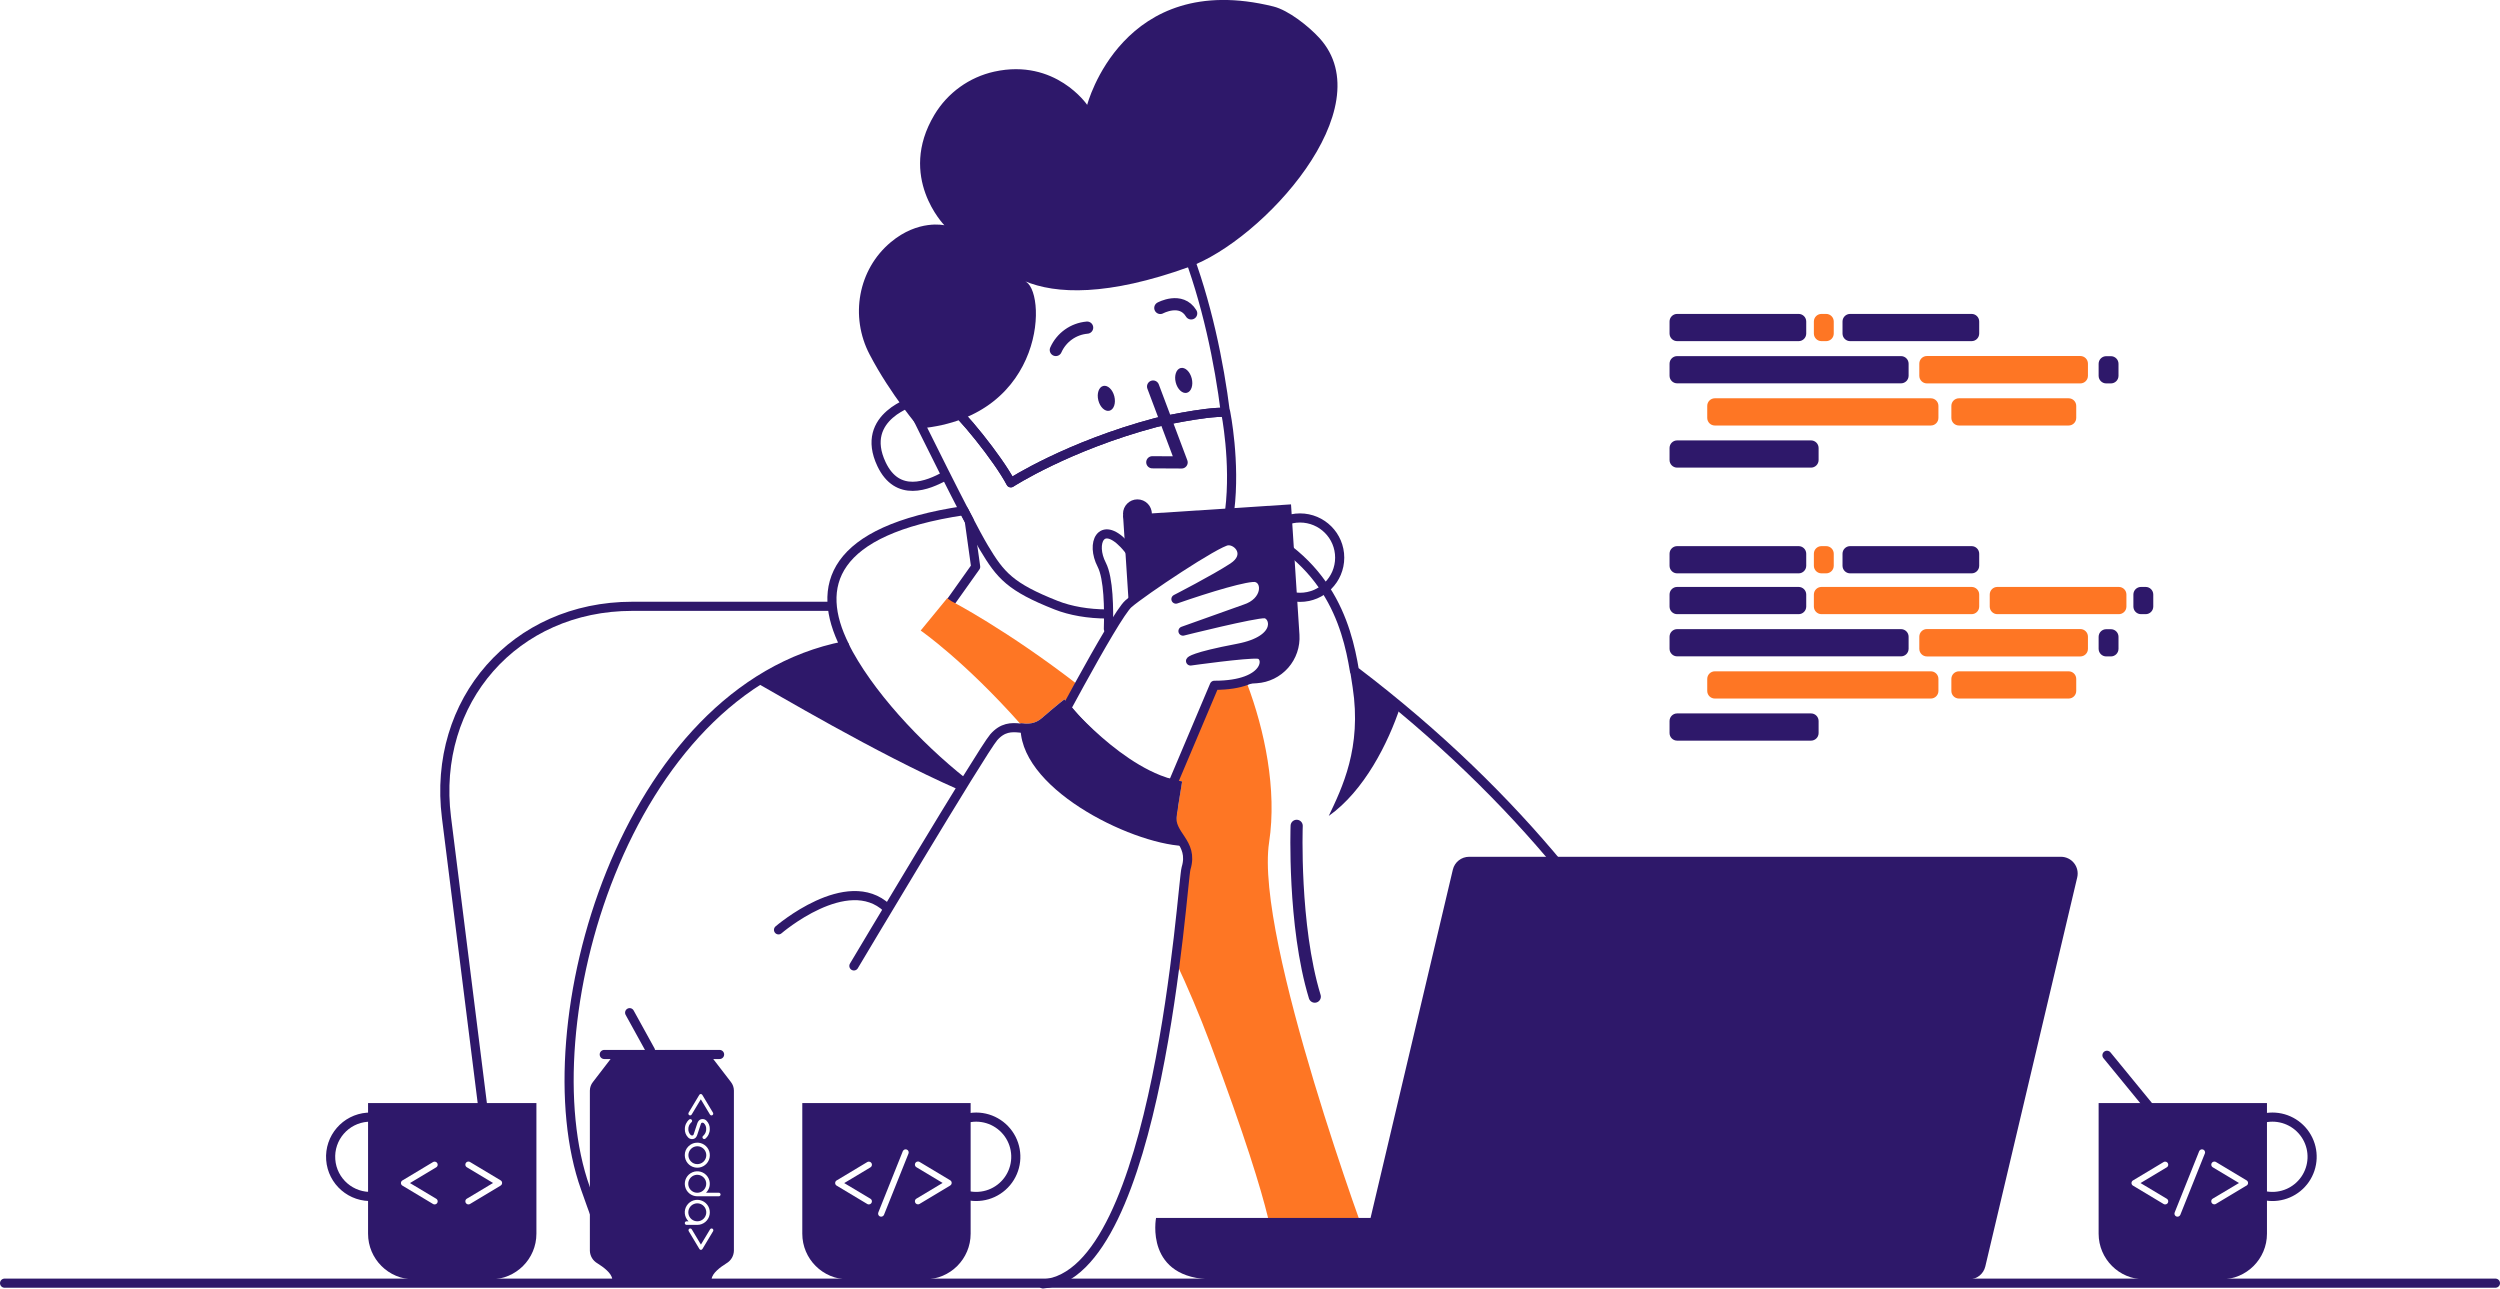
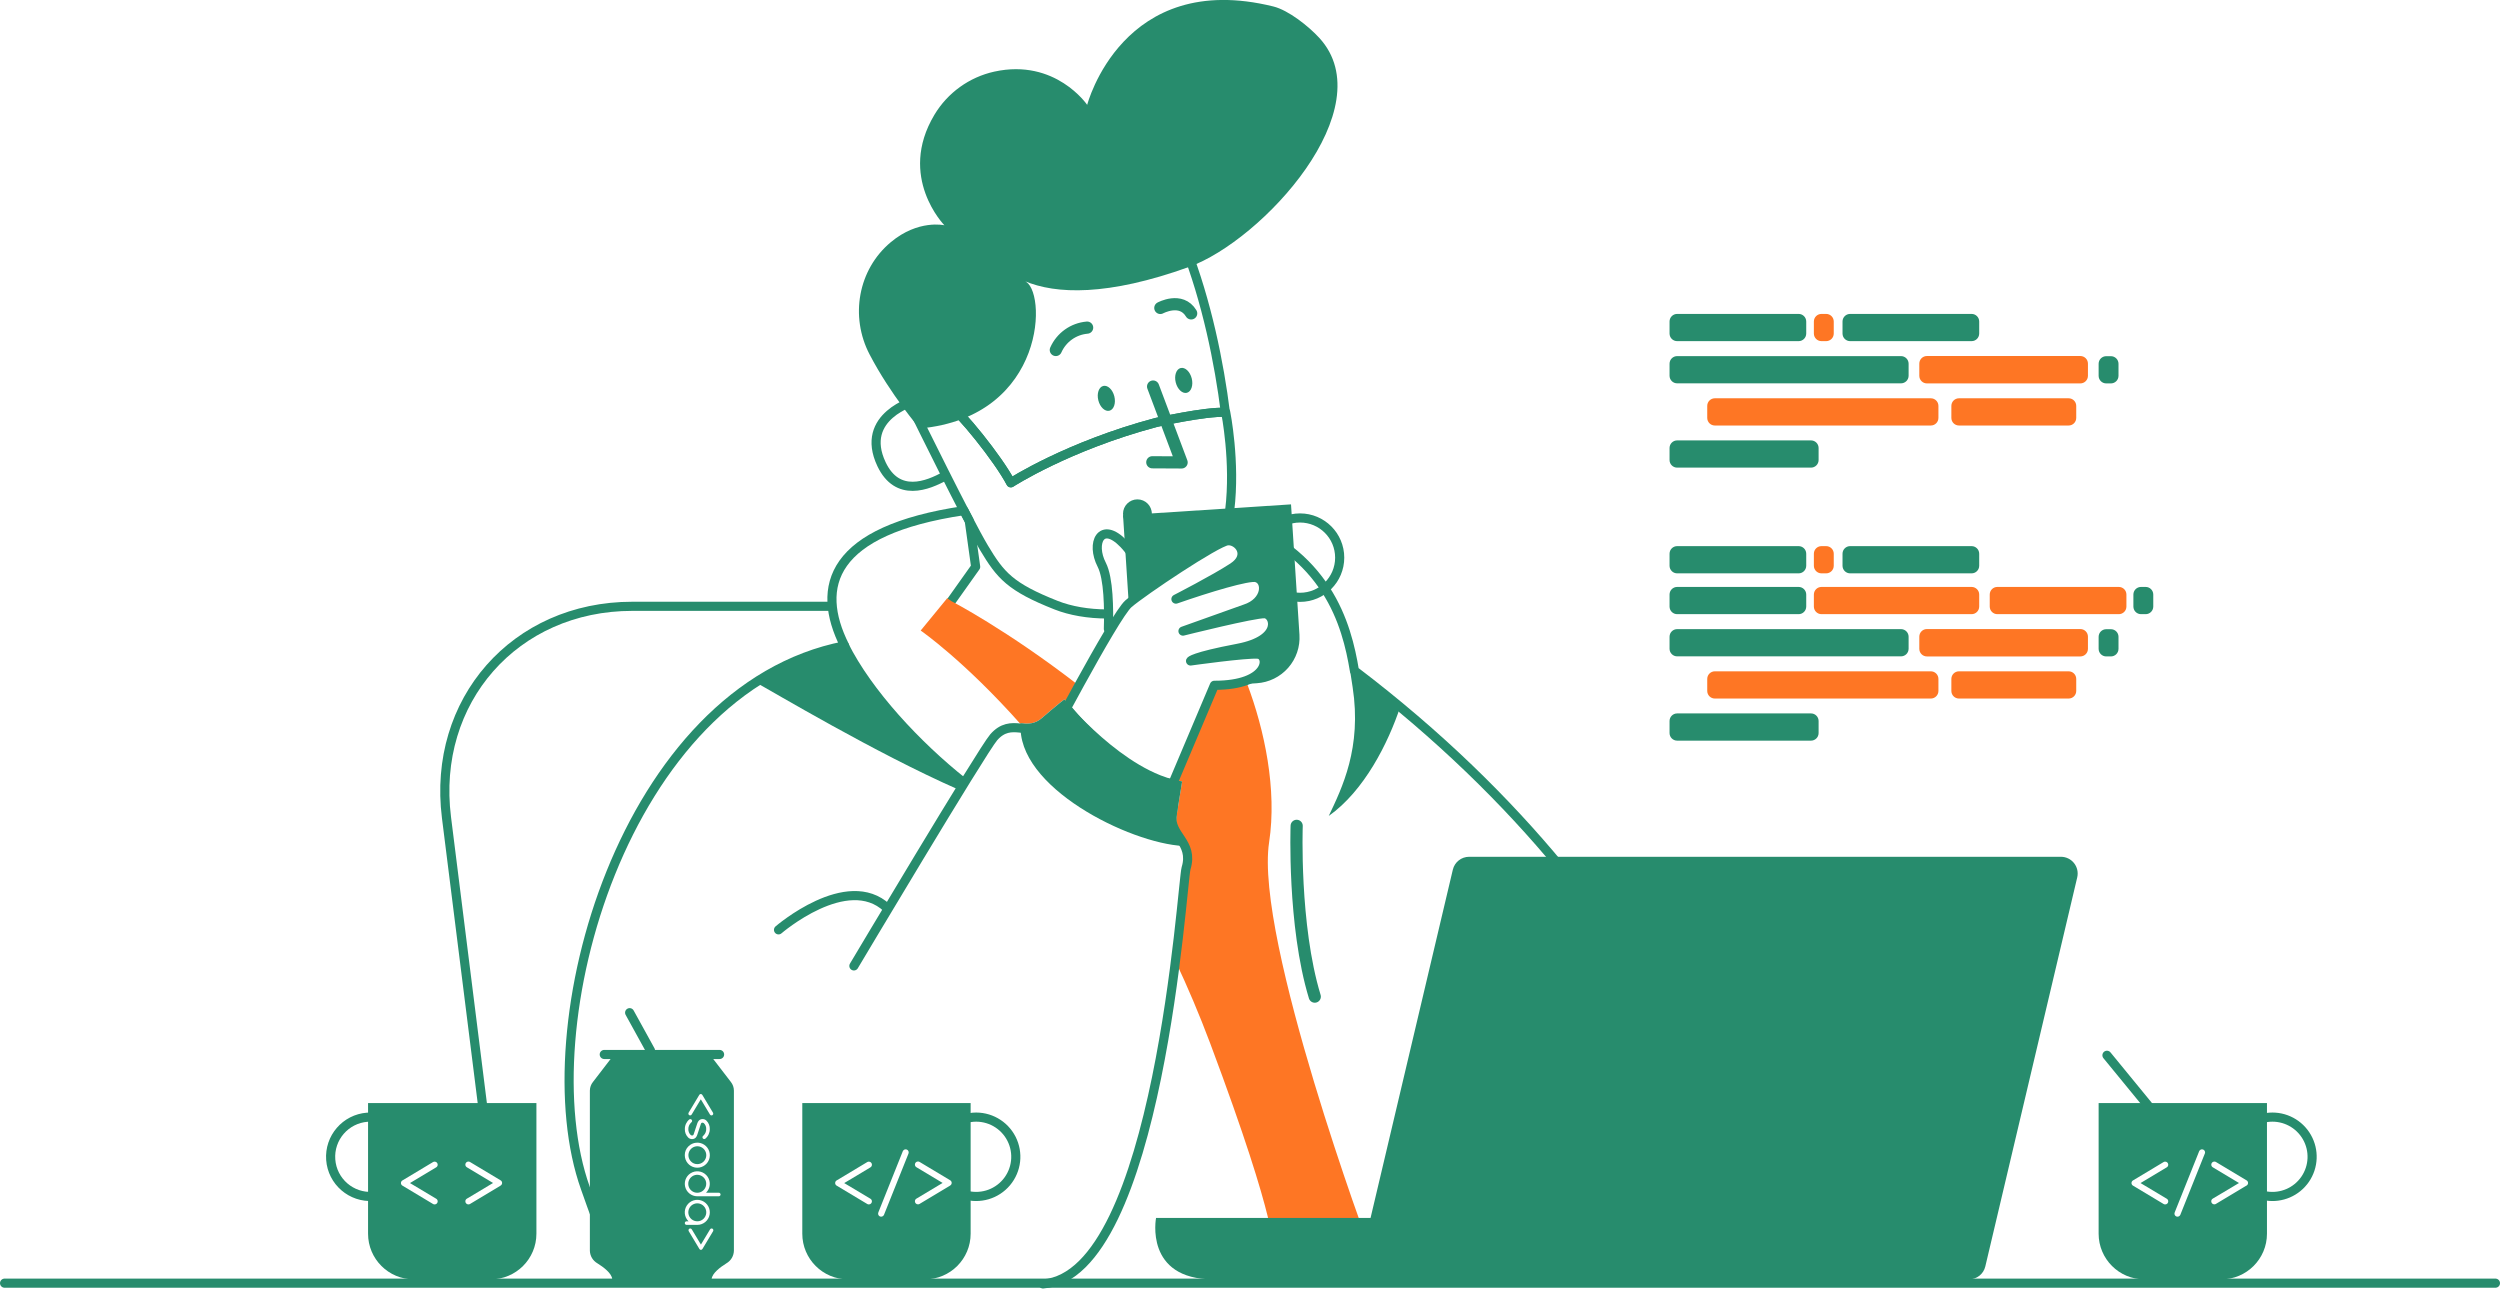
<svg xmlns="http://www.w3.org/2000/svg" viewBox="0 0 1642.48 846.52">
  <defs>
-     <style>.cls-1,.cls-3{fill:none;stroke:#2e186a;stroke-linecap:round;stroke-linejoin:round;}.cls-1{stroke-width:6px;}.cls-2{fill:#fe7624;}.cls-3{stroke-width:8px;}.cls-4{fill:#2e186a;}</style>
+     <style>.cls-1,.cls-3{fill:none;stroke:#278C6D;stroke-linecap:round;stroke-linejoin:round;}.cls-1{stroke-width:6px;}.cls-2{fill:#fe7624;}.cls-3{stroke-width:8px;}.cls-4{fill:#278C6D;}</style>
  </defs>
  <g id="Layer_2" data-name="Layer 2">
    <g id="outline">
      <g id="developer">
        <path id="chair" class="cls-1" d="M317.73,731.65l-24.4-194.59c-9.61-76.61,45-138.72,122.06-138.72H544.24" />
        <g id="body">
          <path id="hoodie" class="cls-1" d="M625,394.92l16-22.53-4.21-30.25c-1.13-2.14-2.29-4.37-3.48-6.67-87.37,13-98,49.61-78.38,88.82C410,452.59,346.9,675.05,384.6,780.6c10.74,30,19.36,60,51.27,60.34" />
          <g id="tshirt">
            <path class="cls-2" d="M670.57,475.79c0-.19,0-.38,0-.57,4.74.46,9.34.49,13.78-3.35,11-9.53,14.9-12.39,14.9-12.39s1,1.2,2.77,3.23c2.17-4,4.43-8.15,6.74-12.35C661.27,413.58,625,394.92,625,394.92L622.32,393l-17.44,21.27S633.26,433.83,670.57,475.79Z" />
            <path class="cls-2" d="M900.13,821.06s-76-204.39-66.33-267.73c5.27-34.55-3-73.73-14.42-104l-21.77,1.41-26.06,61.62c1.7.42,3.4.77,5.1,1,0,0-1,6.47-3.46,21.34-1.65,9.91,1.18,11,3.42,17.88,2.89,4.63,5.11,9.83,2.67,17.87-.8,2.63-2.7,27.4-7,61,8,17,15.64,34.94,22.8,54,46.08,122.92,41.29,136.33,41.29,136.33Z" />
          </g>
          <path id="hoodie-2" data-name="hoodie" class="cls-1" d="M1157.5,839.33c-5.47-36-44.48-229.23-267.66-398.72-5-30.28-17.65-77.94-82.66-100.22" />
          <path id="string" class="cls-3" d="M851.9,542.57s-2.4,65.28,11.89,112.21" />
          <path id="stripe" class="cls-4" d="M886.88,439.86c.71,4.26,1.26,8.18,1.79,11.62,6.14,39.82-7,66.26-15.69,84.59,23.33-16.5,39.06-47.88,47-71.81C910.39,456.58,897.3,447.62,886.88,439.86Z" />
          <path id="stripe_II" data-name="stripe II" class="cls-4" d="M557.24,422.52c-16.32,3.33-43.14,11.46-62.47,24.83,13.5,7.36,80.36,47.4,135,71.42.43-.25,3.43-5.25,4.93-7.2C604.46,487.59,572.65,453.41,557.24,422.52Z" />
        </g>
        <g id="head">
          <path id="ear" class="cls-1" d="M601.25,263.25S564.14,273.31,579.16,305c10.44,22,30.26,14.18,42.08,7.51" />
          <path id="face" class="cls-1" d="M611.15,269.27l11.66-3.91c7.69,4.65,33.09,36.21,41.28,51.85,0,0,37.29-24.19,95.5-39.66,0,0,31.69-7.24,45.47-6.66-4-32-12.18-72.88-26.58-109.43-21.42-54.33-87.7-33.25-97.32-30-103.37,35.17-70.11,137.58-70.11,137.58Z" />
          <path id="beard" class="cls-1" d="M727.49,403.37c-12.44,0-24.27-2.07-33.58-5.75-30.2-11.93-36.62-19.62-47.46-37.76s-44.81-87.39-44.81-87.39l21.17-7.11c7.69,4.65,33.09,36.21,41.28,51.85,0,0,37.29-24.19,95.5-39.66,0,0,32-7.32,45.69-6.66,0,0,6.54,32.54,2.62,64.44" />
          <path id="hair" class="cls-4" d="M604.24,281.52s-19.12-22.17-32.93-48.66c-13-24.9-7.61-55.75,13.94-73.75C603.29,144,620.46,148,620.46,148s-31.06-31.64-6.57-72.57a61.32,61.32,0,0,1,39.38-28.38c40.2-8.81,61,21.85,61,21.85s23.1-89.19,122.31-64.65c10,2.48,23.23,13.06,30.2,20.66C909,71,829.46,158,781.07,175.42c-53.13,19.12-87.3,18.07-108.18,9.13C687.9,189.12,688.45,273.79,604.24,281.52Z" />
          <polyline id="nose" class="cls-3" points="757.57 253.95 776.31 303.81 757.05 303.71" />
          <circle id="mouth" class="cls-4" cx="747.28" cy="337.55" r="9.47" />
          <ellipse id="eye_II" data-name="eye II" class="cls-4" cx="777.71" cy="249.86" rx="5.42" ry="8.39" transform="translate(-37.39 196.21) rotate(-14.04)" />
          <ellipse id="eye" class="cls-4" cx="726.86" cy="261.64" rx="5.42" ry="8.39" transform="translate(-41.77 184.22) rotate(-14.04)" />
          <path id="brow_II" data-name="brow II" class="cls-3" d="M693.66,229.94a24.85,24.85,0,0,1,20.58-14.69" />
          <path id="brow" class="cls-3" d="M762.32,202.32s13.64-7.43,20.27,3.58" />
        </g>
        <path id="laptop" class="cls-4" d="M1354,562.9H965.2a11,11,0,0,0-10.7,8.47L900.44,800.19H759.51s-7.81,40.34,37.73,40.34h496.39a11,11,0,0,0,10.7-8.47l60.39-255.63A11,11,0,0,0,1354,562.9Z" />
        <g id="code_lines" data-name="code lines">
          <rect class="cls-2" x="1191.7" y="206.24" width="13.06" height="17.89" rx="5" />
          <rect class="cls-4" x="1096.88" y="206.24" width="89.8" height="17.89" rx="5" />
          <rect class="cls-4" x="1096.88" y="289.34" width="97.93" height="17.89" rx="5" />
          <rect class="cls-2" x="1121.64" y="261.67" width="151.89" height="17.89" rx="5" />
          <rect class="cls-2" x="1282.03" y="261.67" width="82.04" height="17.89" rx="5" />
          <rect class="cls-4" x="1378.78" y="234.01" width="13.06" height="17.89" rx="5" />
          <rect class="cls-4" x="1096.88" y="233.96" width="157.06" height="17.89" rx="5" />
          <rect class="cls-4" x="1210.52" y="206.24" width="89.8" height="17.89" rx="5" />
          <rect class="cls-2" x="1260.97" y="233.9" width="110.79" height="18" rx="5" />
        </g>
        <g id="code_lines-2" data-name="code lines">
          <rect class="cls-4" x="1096.88" y="385.61" width="89.8" height="17.89" rx="5" />
          <rect class="cls-4" x="1096.88" y="468.71" width="97.93" height="17.89" rx="5" />
          <rect class="cls-2" x="1121.64" y="441.05" width="151.89" height="17.89" rx="5" />
          <rect class="cls-2" x="1282.03" y="441.05" width="82.04" height="17.89" rx="5" />
          <rect class="cls-4" x="1378.78" y="413.38" width="13.06" height="17.89" rx="5" />
          <rect class="cls-4" x="1401.62" y="385.61" width="13.06" height="17.89" rx="5" />
          <rect class="cls-4" x="1096.88" y="413.33" width="157.06" height="17.89" rx="5" />
          <rect class="cls-2" x="1191.7" y="385.61" width="108.62" height="17.89" rx="5" />
          <rect class="cls-2" x="1307.24" y="385.61" width="89.8" height="17.89" rx="5" />
          <rect class="cls-2" x="1191.7" y="358.8" width="13.06" height="17.89" rx="5" />
          <rect class="cls-4" x="1096.88" y="358.8" width="89.8" height="17.89" rx="5" />
          <rect class="cls-4" x="1210.52" y="358.8" width="89.8" height="17.89" rx="5" />
          <rect class="cls-2" x="1260.97" y="413.28" width="110.79" height="18" rx="5" />
        </g>
        <g id="mug">
          <path id="handle" class="cls-1" d="M1484.34,735.41a26.47,26.47,0,0,1,6.76-1.41,26.07,26.07,0,1,1-2.15,51.76" />
          <line id="spoon" class="cls-1" x1="1421.52" y1="738.81" x2="1384.25" y2="693.31" />
          <path id="mug-2" data-name="mug" class="cls-4" d="M1378.78,724.71v85.81a30,30,0,0,0,30,30h50.6a30,30,0,0,0,30-30V724.71Zm44.74,62.83a2,2,0,0,1,1,1.76,2,2,0,0,1-2,2,2,2,0,0,1-1-.25l-20-12a2,2,0,0,1,0-3.62l20-12a2,2,0,0,1,1-.25,2,2,0,0,1,2,2,2,2,0,0,1-1,1.76l-17.21,10.32Zm25-29.58-16.1,40.25a2.09,2.09,0,0,1-.4.55,2,2,0,0,1-1.43.6,2,2,0,0,1-2-2,2,2,0,0,1,.18-.85l16.1-40.25a2.08,2.08,0,0,1,.43-.58,1.89,1.89,0,0,1,1.41-.58,2,2,0,0,1,2,2A2.11,2.11,0,0,1,1448.52,758ZM1475.77,779l-20,12a2,2,0,0,1-1,.25,2,2,0,0,1-2-2,2,2,0,0,1,1-1.76L1471,777.23l-17.21-10.32a2,2,0,0,1-1-1.76,2,2,0,0,1,.59-1.42,2,2,0,0,1,1.43-.59,2,2,0,0,1,1,.25l20,12a2,2,0,0,1,0,3.62Z" />
        </g>
        <g id="tea">
          <path id="handle-2" data-name="handle" class="cls-1" d="M245.2,786a26.07,26.07,0,1,1-3.83-52,25.69,25.69,0,0,1,4.73.08" />
          <path id="ug" class="cls-4" d="M241.81,724.71v85.81a30,30,0,0,0,30,30h50.61a30,30,0,0,0,30-30V724.71Zm44.75,62.83a2,2,0,0,1,1,1.76,2,2,0,0,1-2,2,2,2,0,0,1-1-.25l-20-12a2,2,0,0,1,0-3.62l20-12a2,2,0,0,1,1-.25,2,2,0,0,1,2,2,2,2,0,0,1-1,1.76l-17.21,10.32Zm42.18-8.5-20,12a2,2,0,0,1-1,.25,1.91,1.91,0,0,1-1.42-.59,1.93,1.93,0,0,1-.59-1.42,2,2,0,0,1,1-1.76l17.21-10.31-17.21-10.32a2,2,0,0,1-1-1.76,2,2,0,0,1,2-2,2,2,0,0,1,1,.25l20,12a2,2,0,0,1,0,3.62Z" />
        </g>
        <g id="soda">
          <line id="line" class="cls-1" x1="427.34" y1="690.13" x2="413.67" y2="665.32" />
          <line id="line-2" data-name="line" class="cls-1" x1="396.99" y1="692.78" x2="472.76" y2="692.78" />
          <g id="can">
            <path class="cls-4" d="M462.27,773.58a5.9,5.9,0,1,0,1.71,4.15A5.69,5.69,0,0,0,462.27,773.58Z" />
            <path class="cls-4" d="M458.11,764.82A5.87,5.87,0,1,0,454,763.1,5.65,5.65,0,0,0,458.11,764.82Z" />
            <path class="cls-4" d="M462.27,800.67a5.9,5.9,0,1,0-4.16,1.71A5.68,5.68,0,0,0,462.27,800.67Z" />
            <path class="cls-4" d="M480.21,710.88l-13.29-17.29H402.83l-13.29,17.29a9.15,9.15,0,0,0-2,5.61V821.75A9.84,9.84,0,0,0,392.5,830c4.11,2.56,9.35,6.52,9.72,10.31h65.31c.36-3.79,5.6-7.75,9.71-10.31a9.84,9.84,0,0,0,4.93-8.27V716.49A9.2,9.2,0,0,0,480.21,710.88Zm-27.82,20.19,7-11.68a1.21,1.21,0,0,1,1-.65,1.23,1.23,0,0,1,1.06.65l7,11.68a1.15,1.15,0,0,1,.15.59,1.11,1.11,0,0,1-.34.82,1.14,1.14,0,0,1-.83.35,1.19,1.19,0,0,1-1-.6l-6-10-6,10a1.2,1.2,0,0,1-1,.6,1.14,1.14,0,0,1-.83-.35,1.12,1.12,0,0,1-.35-.82A1.15,1.15,0,0,1,452.39,731.07Zm.46,4.4a1.12,1.12,0,0,1,.69-.22,1.14,1.14,0,0,1,.83.35,1.12,1.12,0,0,1,.34.83,1,1,0,0,1-.31.77l-.44.43a5.67,5.67,0,0,0-1.72,4.15,5.12,5.12,0,0,0,1.53,3.89,1.55,1.55,0,0,0,1,.35,1,1,0,0,0,.94-.72l2.39-7.22a5.14,5.14,0,0,1,1.05-1.86,3.32,3.32,0,0,1,2.48-1,3.5,3.5,0,0,1,2.54,1.08,7.41,7.41,0,0,1,2.15,5.52,8.14,8.14,0,0,1-2.95,6.31.94.94,0,0,1-.69.22,1.16,1.16,0,0,1-1.17-1.17,1,1,0,0,1,.31-.78l.44-.43a5.66,5.66,0,0,0,1.71-4.15,5.11,5.11,0,0,0-1.52-3.89,1.57,1.57,0,0,0-1-.35,1,1,0,0,0-.94.72l-2.4,7.22a5.15,5.15,0,0,1-1,1.86,3.32,3.32,0,0,1-2.48,1,3.5,3.5,0,0,1-2.54-1.08,7.41,7.41,0,0,1-2.15-5.52A8.13,8.13,0,0,1,452.85,735.47Zm-.55,17.67a8.23,8.23,0,1,1-2.4,5.81A7.91,7.91,0,0,1,452.3,753.14Zm-2.06,51.25a1.18,1.18,0,0,1,.83-2h1.29a8.23,8.23,0,1,1,5.75,2.35h-7A1.13,1.13,0,0,1,450.24,804.39Zm18.29,4.45-7,11.68a1.23,1.23,0,0,1-1.06.65,1.21,1.21,0,0,1-1-.65l-7-11.68a1.15,1.15,0,0,1-.15-.59,1.12,1.12,0,0,1,.35-.82,1.1,1.1,0,0,1,.83-.35,1.2,1.2,0,0,1,1,.6l6,10,6-10a1.19,1.19,0,0,1,1-.6,1.18,1.18,0,0,1,1.17,1.17A1.15,1.15,0,0,1,468.53,808.84Zm4.53-23.23a1.13,1.13,0,0,1-.83.34H458.11a8.21,8.21,0,1,1,5.82-2.41l-.06.06h8.36a1.14,1.14,0,0,1,.83.35,1.13,1.13,0,0,1,.35.83A1.16,1.16,0,0,1,473.06,785.61Z" />
          </g>
        </g>
        <g id="hand">
          <path id="thumb" class="cls-1" d="M728.2,413.19c.41-12.93.21-33.28-4.38-42.17-7.29-14.11-.49-29.17,14.42-13.76,8.5,8.78,12.67,20.43,14.69,28.82" />
          <circle class="cls-1" cx="854.1" cy="366.37" r="26.07" />
          <path id="sleeve" class="cls-1" d="M685.24,843.52c76.2-5.69,91.36-264.23,94-273.06,5.29-17.44-11.32-21.53-9.14-35.34s.49-20,.49-20c-35.77-5.82-70.51-50.8-70.51-50.8s-3.6,2.63-13.85,11.39-21.69-4.7-33.39,8.72C645.12,493.38,561,634.6,561,634.6" />
          <path id="welt" class="cls-4" d="M773.19,534.71c2.48-14.87,3.46-21.34,3.46-21.34-38.09-5.86-77.37-53.89-77.37-53.89s-3.88,2.86-14.9,12.39c-4.44,3.84-9,3.81-13.78,3.35-3.37,41.71,71.45,78.84,106.89,80.59C775.23,545.79,771.32,546,773.19,534.71Z" />
          <path id="line-3" data-name="line" class="cls-1" d="M511.48,610.91s45.1-38.92,71.28-14.4" />
          <path id="hand-2" data-name="hand" class="cls-1" d="M684.44,495.72,760,539.65l37.82-89.42c36.49.06,36.33-19.76,28.69-20.44s-44.33,4.47-44.33,4.47,1.19-2.67,31-8.33,24.21-22.27,17.8-22.72-53.78,11.42-53.78,11.42l40.7-14.53c14.49-4.6,15-18.64,7.43-20.62-5-1.31-31.66,6.75-52.76,14.13,0,0,25.36-13,37.39-20.86s3.62-18.11-3.41-17.47-55.87,33.3-65.17,41.39S684.44,495.72,684.44,495.72Z" />
        </g>
        <g id="coffe">
          <path id="handle-3" data-name="handle" class="cls-1" d="M635.24,734.65a27.18,27.18,0,0,1,4.18-.65,26.07,26.07,0,1,1-5.77,50.92" />
          <path id="mug-3" data-name="mug" class="cls-4" d="M527.1,724.71v85.81a30,30,0,0,0,30,30h50.6a30,30,0,0,0,30-30V724.71Zm44.74,62.83a2,2,0,0,1,1,1.76,2,2,0,0,1-2,2,2,2,0,0,1-1-.25l-20-12a2,2,0,0,1,0-3.62l20-12a2,2,0,0,1,1-.25,2,2,0,0,1,1.42.59,1.91,1.91,0,0,1,.59,1.42,2,2,0,0,1-1,1.76l-17.21,10.32Zm25-29.58-16.1,40.25a2.13,2.13,0,0,1-.41.55,2,2,0,0,1-1.43.6,2,2,0,0,1-2-2,2.19,2.19,0,0,1,.17-.85l16.1-40.25a2.29,2.29,0,0,1,.43-.58,1.92,1.92,0,0,1,1.41-.58,2,2,0,0,1,2,2A2.27,2.27,0,0,1,596.85,758ZM624.09,779l-20,12a2,2,0,0,1-1,.25,2,2,0,0,1-2-2,2,2,0,0,1,1-1.76l17.2-10.31-17.2-10.32a2,2,0,0,1-1-1.76,1.91,1.91,0,0,1,.59-1.42,2,2,0,0,1,1.42-.59,2,2,0,0,1,1,.25l20,12a2,2,0,0,1,0,3.62Z" />
        </g>
        <line id="line-4" data-name="line" class="cls-1" x1="3" y1="843.03" x2="1639.48" y2="843.03" />
        <path class="cls-4" d="M853.73,417l-5.54-85.63-110.37,7.15,3.75,57.94c9.81-8.39,58-40.57,64.95-41.2s15.44,9.62,3.41,17.47-37.39,20.86-37.39,20.86c21.1-7.38,47.79-15.44,52.76-14.13,7.58,2,7.06,16-7.43,20.62l-40.7,14.53s47.37-11.87,53.78-11.42,12,17.06-17.8,22.72-31,8.33-31,8.33,36.7-5.16,44.33-4.47,7.8,20.5-28.69,20.44l-.21.49,28.12-1.82A30,30,0,0,0,853.73,417Z" />
      </g>
    </g>
  </g>
</svg>
